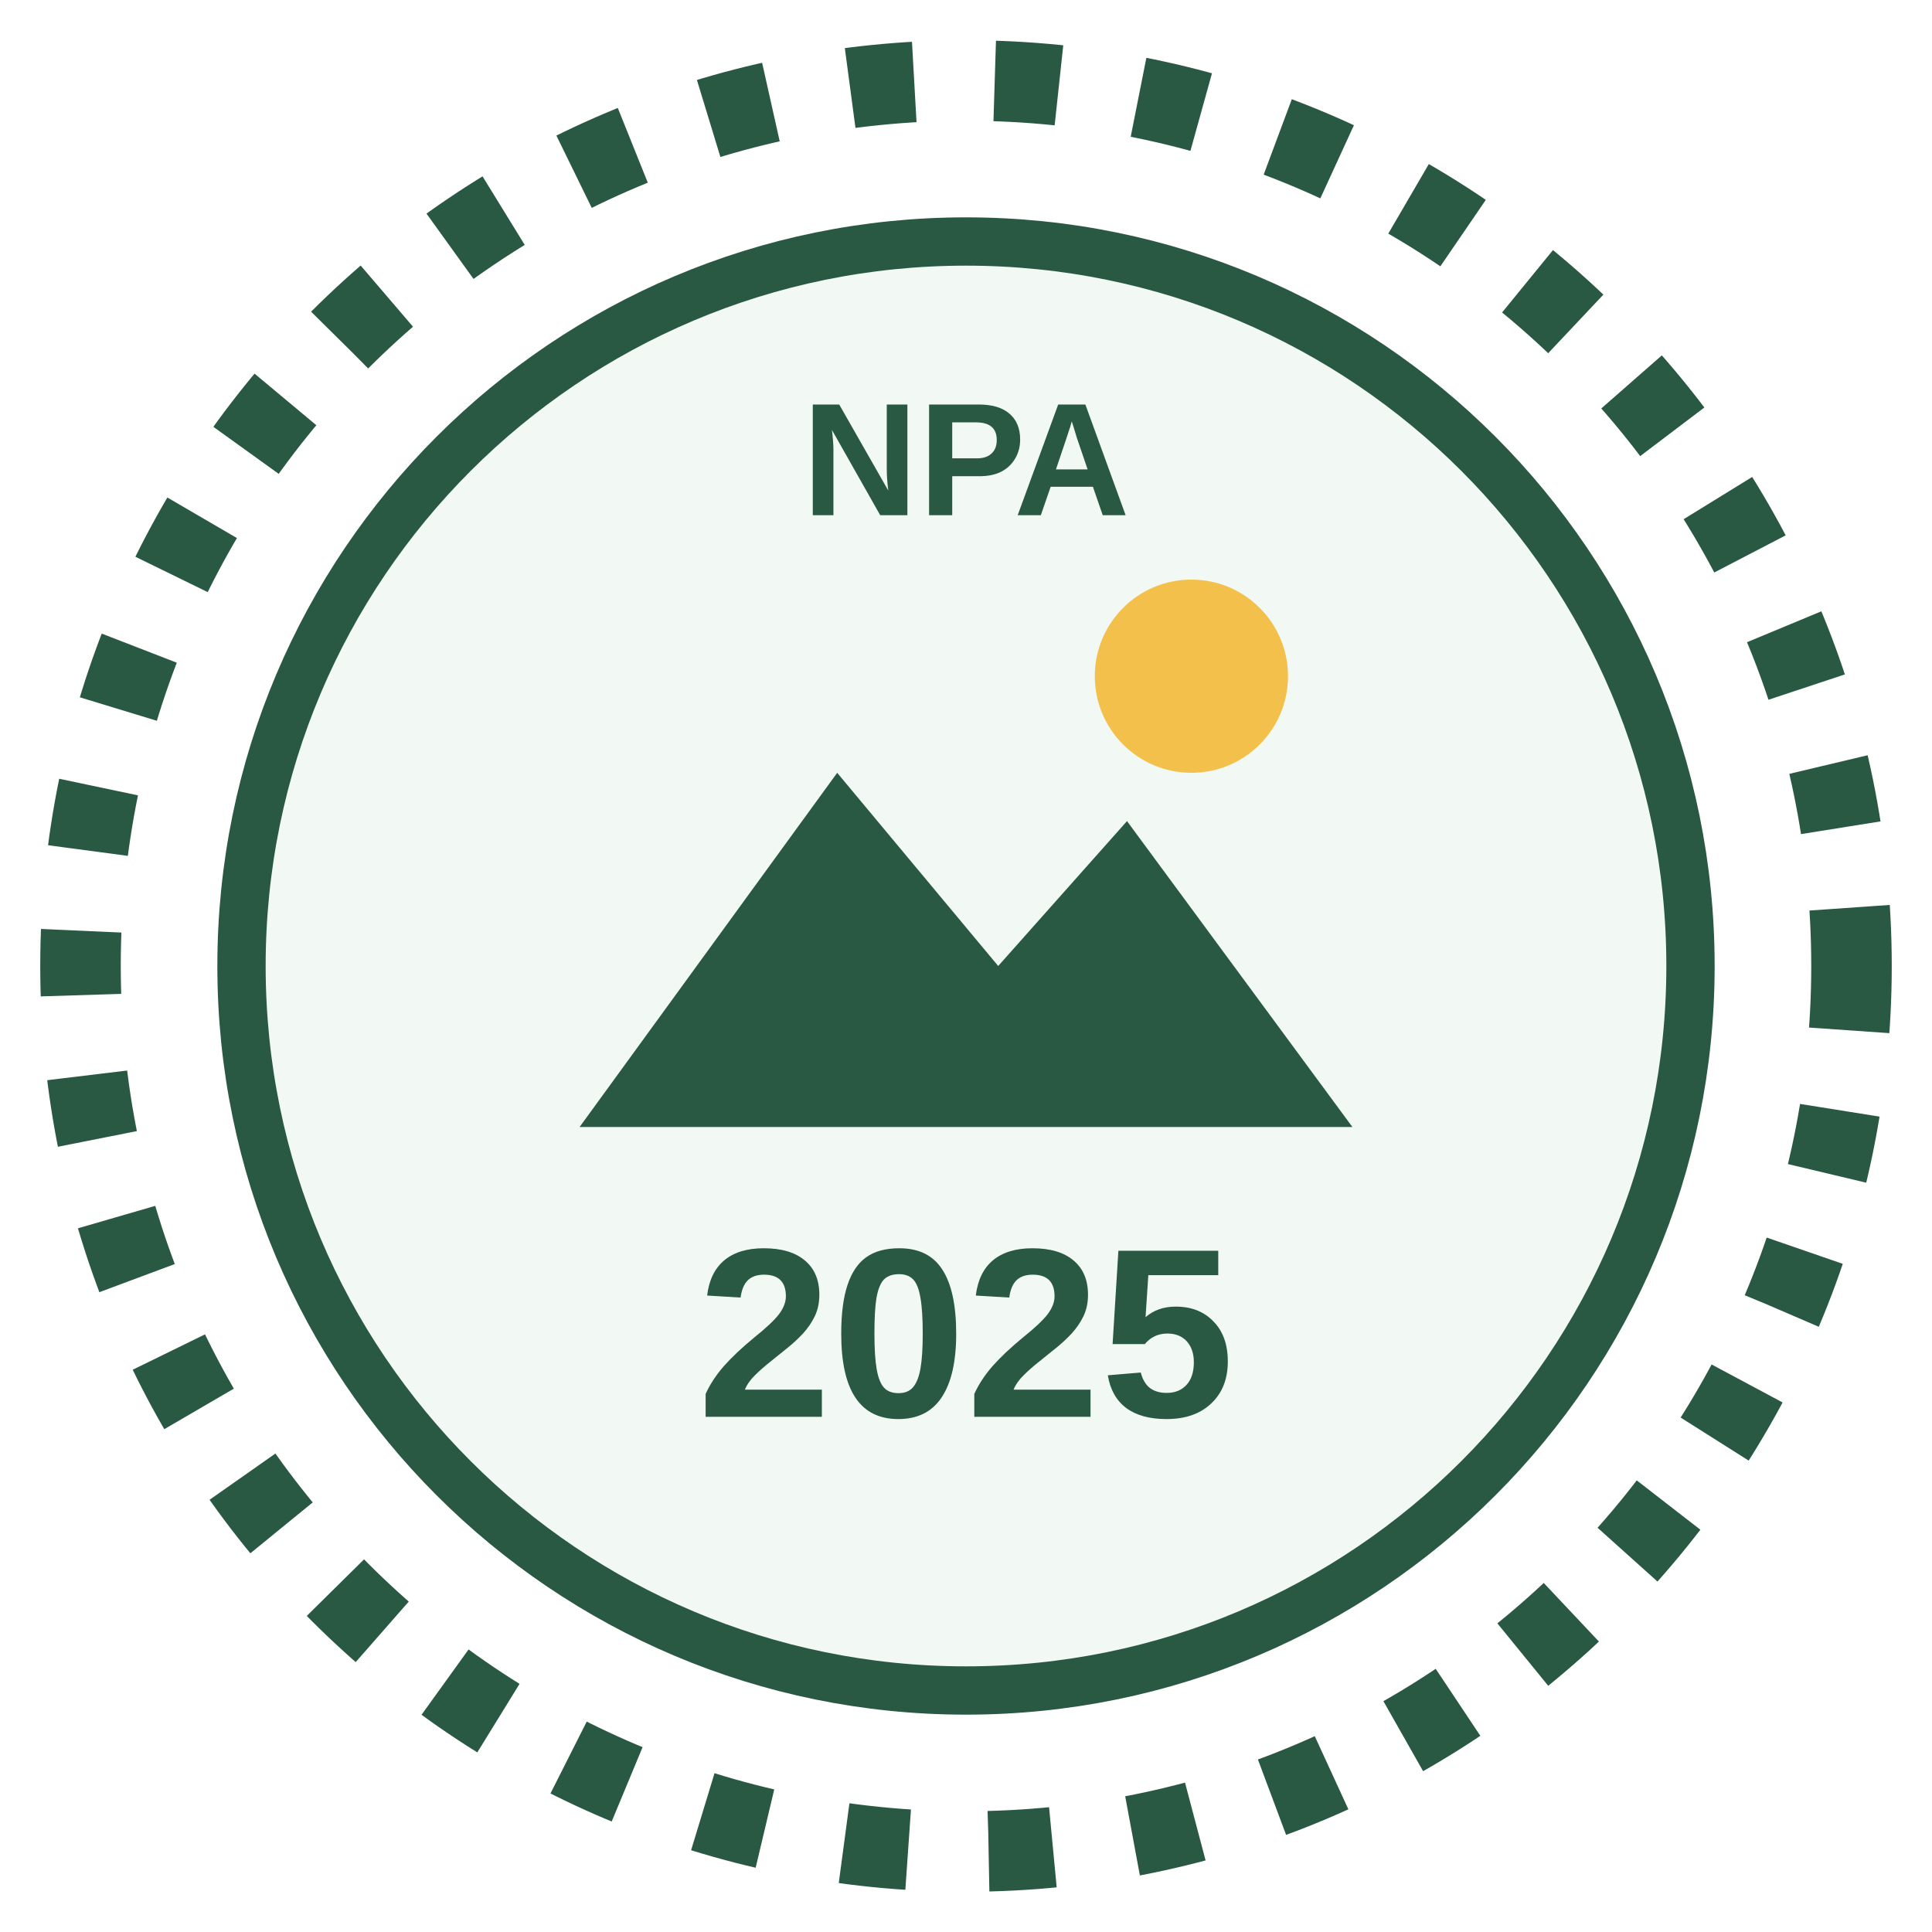
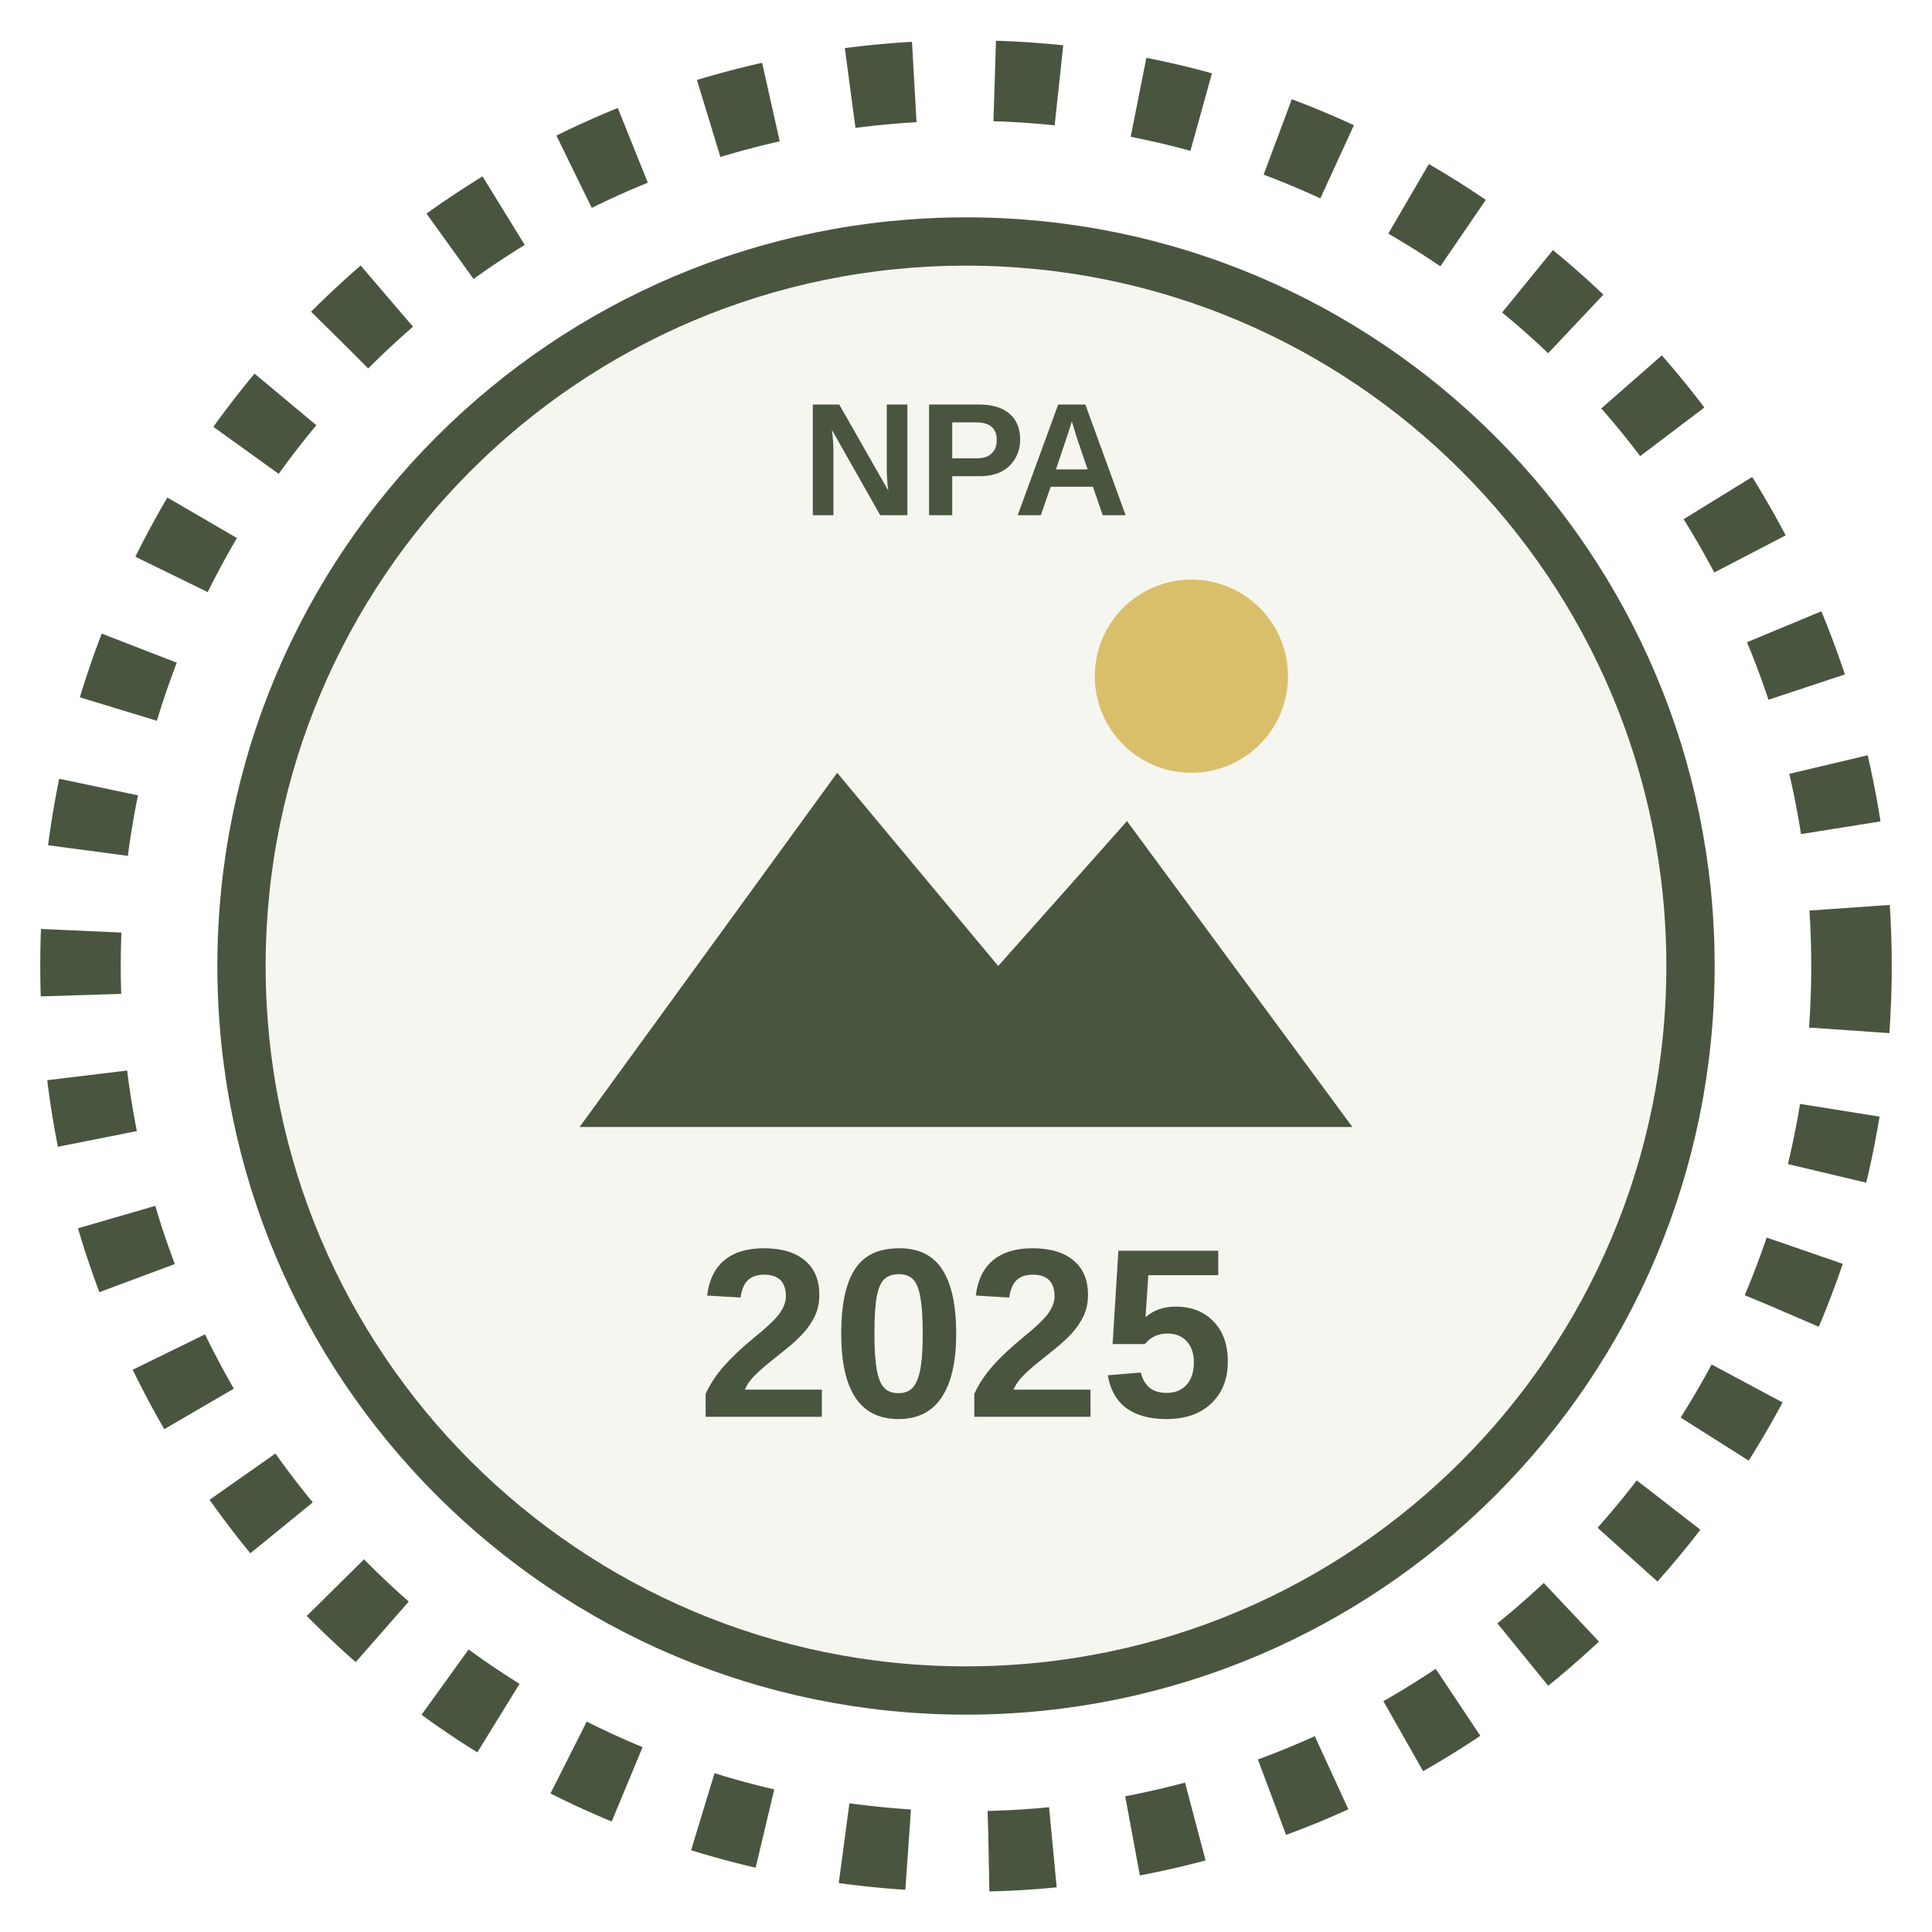
<svg xmlns="http://www.w3.org/2000/svg" viewBox="0 0 120 120">
-   <circle cx="60" cy="60" r="55" fill="none" stroke="#295843" stroke-width="5" stroke-dasharray="4 5" />
-   <circle cx="60" cy="60" r="45" fill="#f2f8f4" stroke="#295843" stroke-width="3" />
-   <path d="M36 70 L52 48 L62 60 L70 51 L84 70 Z" fill="#295843" />
-   <circle cx="74" cy="42" r="6" fill="#f3c14b" />
-   <text x="60" y="88" font-family="Arial" font-size="15" font-weight="bold" fill="#295843" text-anchor="middle">2025</text>
-   <text x="60" y="32" font-family="Arial" font-size="10" font-weight="bold" fill="#295843" text-anchor="middle">NPA</text>
+   <circle cx="60" cy="60" r="55" fill="none" stroke="#4a5540" stroke-width="5" stroke-dasharray="4 5" />
+   <circle cx="60" cy="60" r="45" fill="#f6f6f0" stroke="#4a5540" stroke-width="3" />
+   <path d="M36 70 L52 48 L62 60 L70 51 L84 70 Z" fill="#4a5540" />
+   <circle cx="74" cy="42" r="6" fill="#dabf6b" />
+   <text x="60" y="88" font-family="Arial" font-size="15" font-weight="bold" fill="#4a5540" text-anchor="middle">2025</text>
+   <text x="60" y="32" font-family="Arial" font-size="10" font-weight="bold" fill="#4a5540" text-anchor="middle">NPA</text>
</svg>
